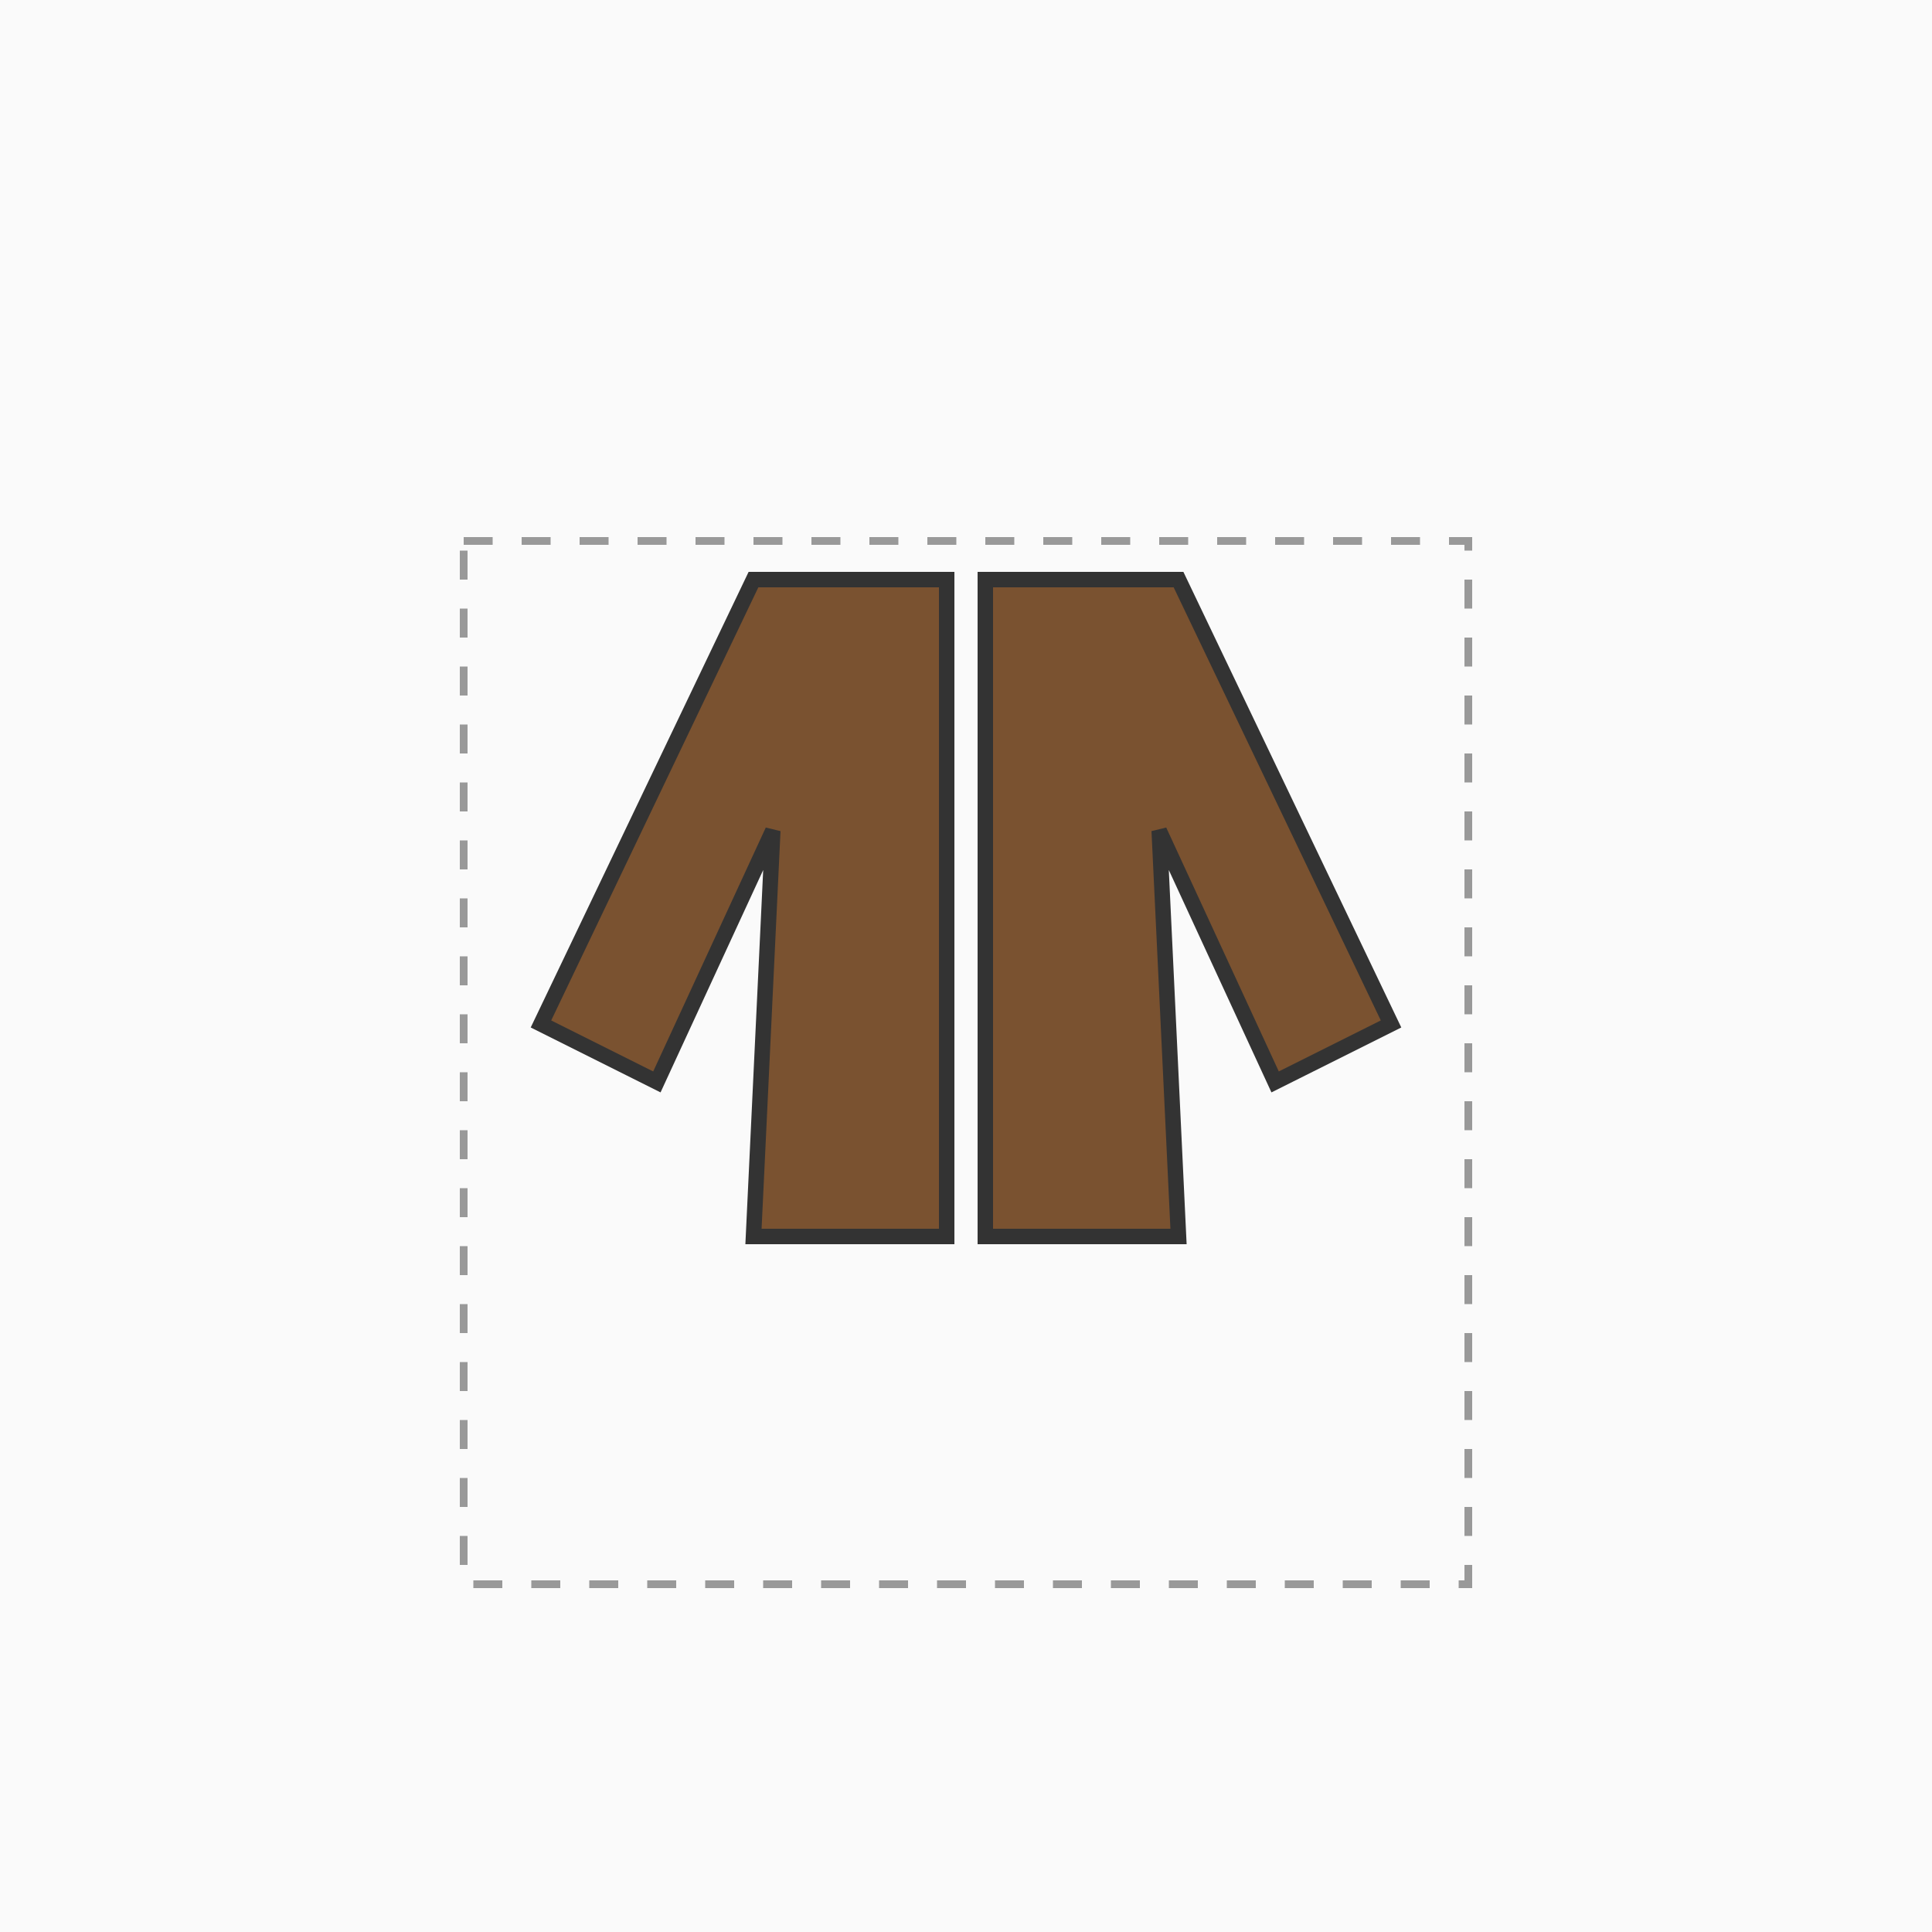
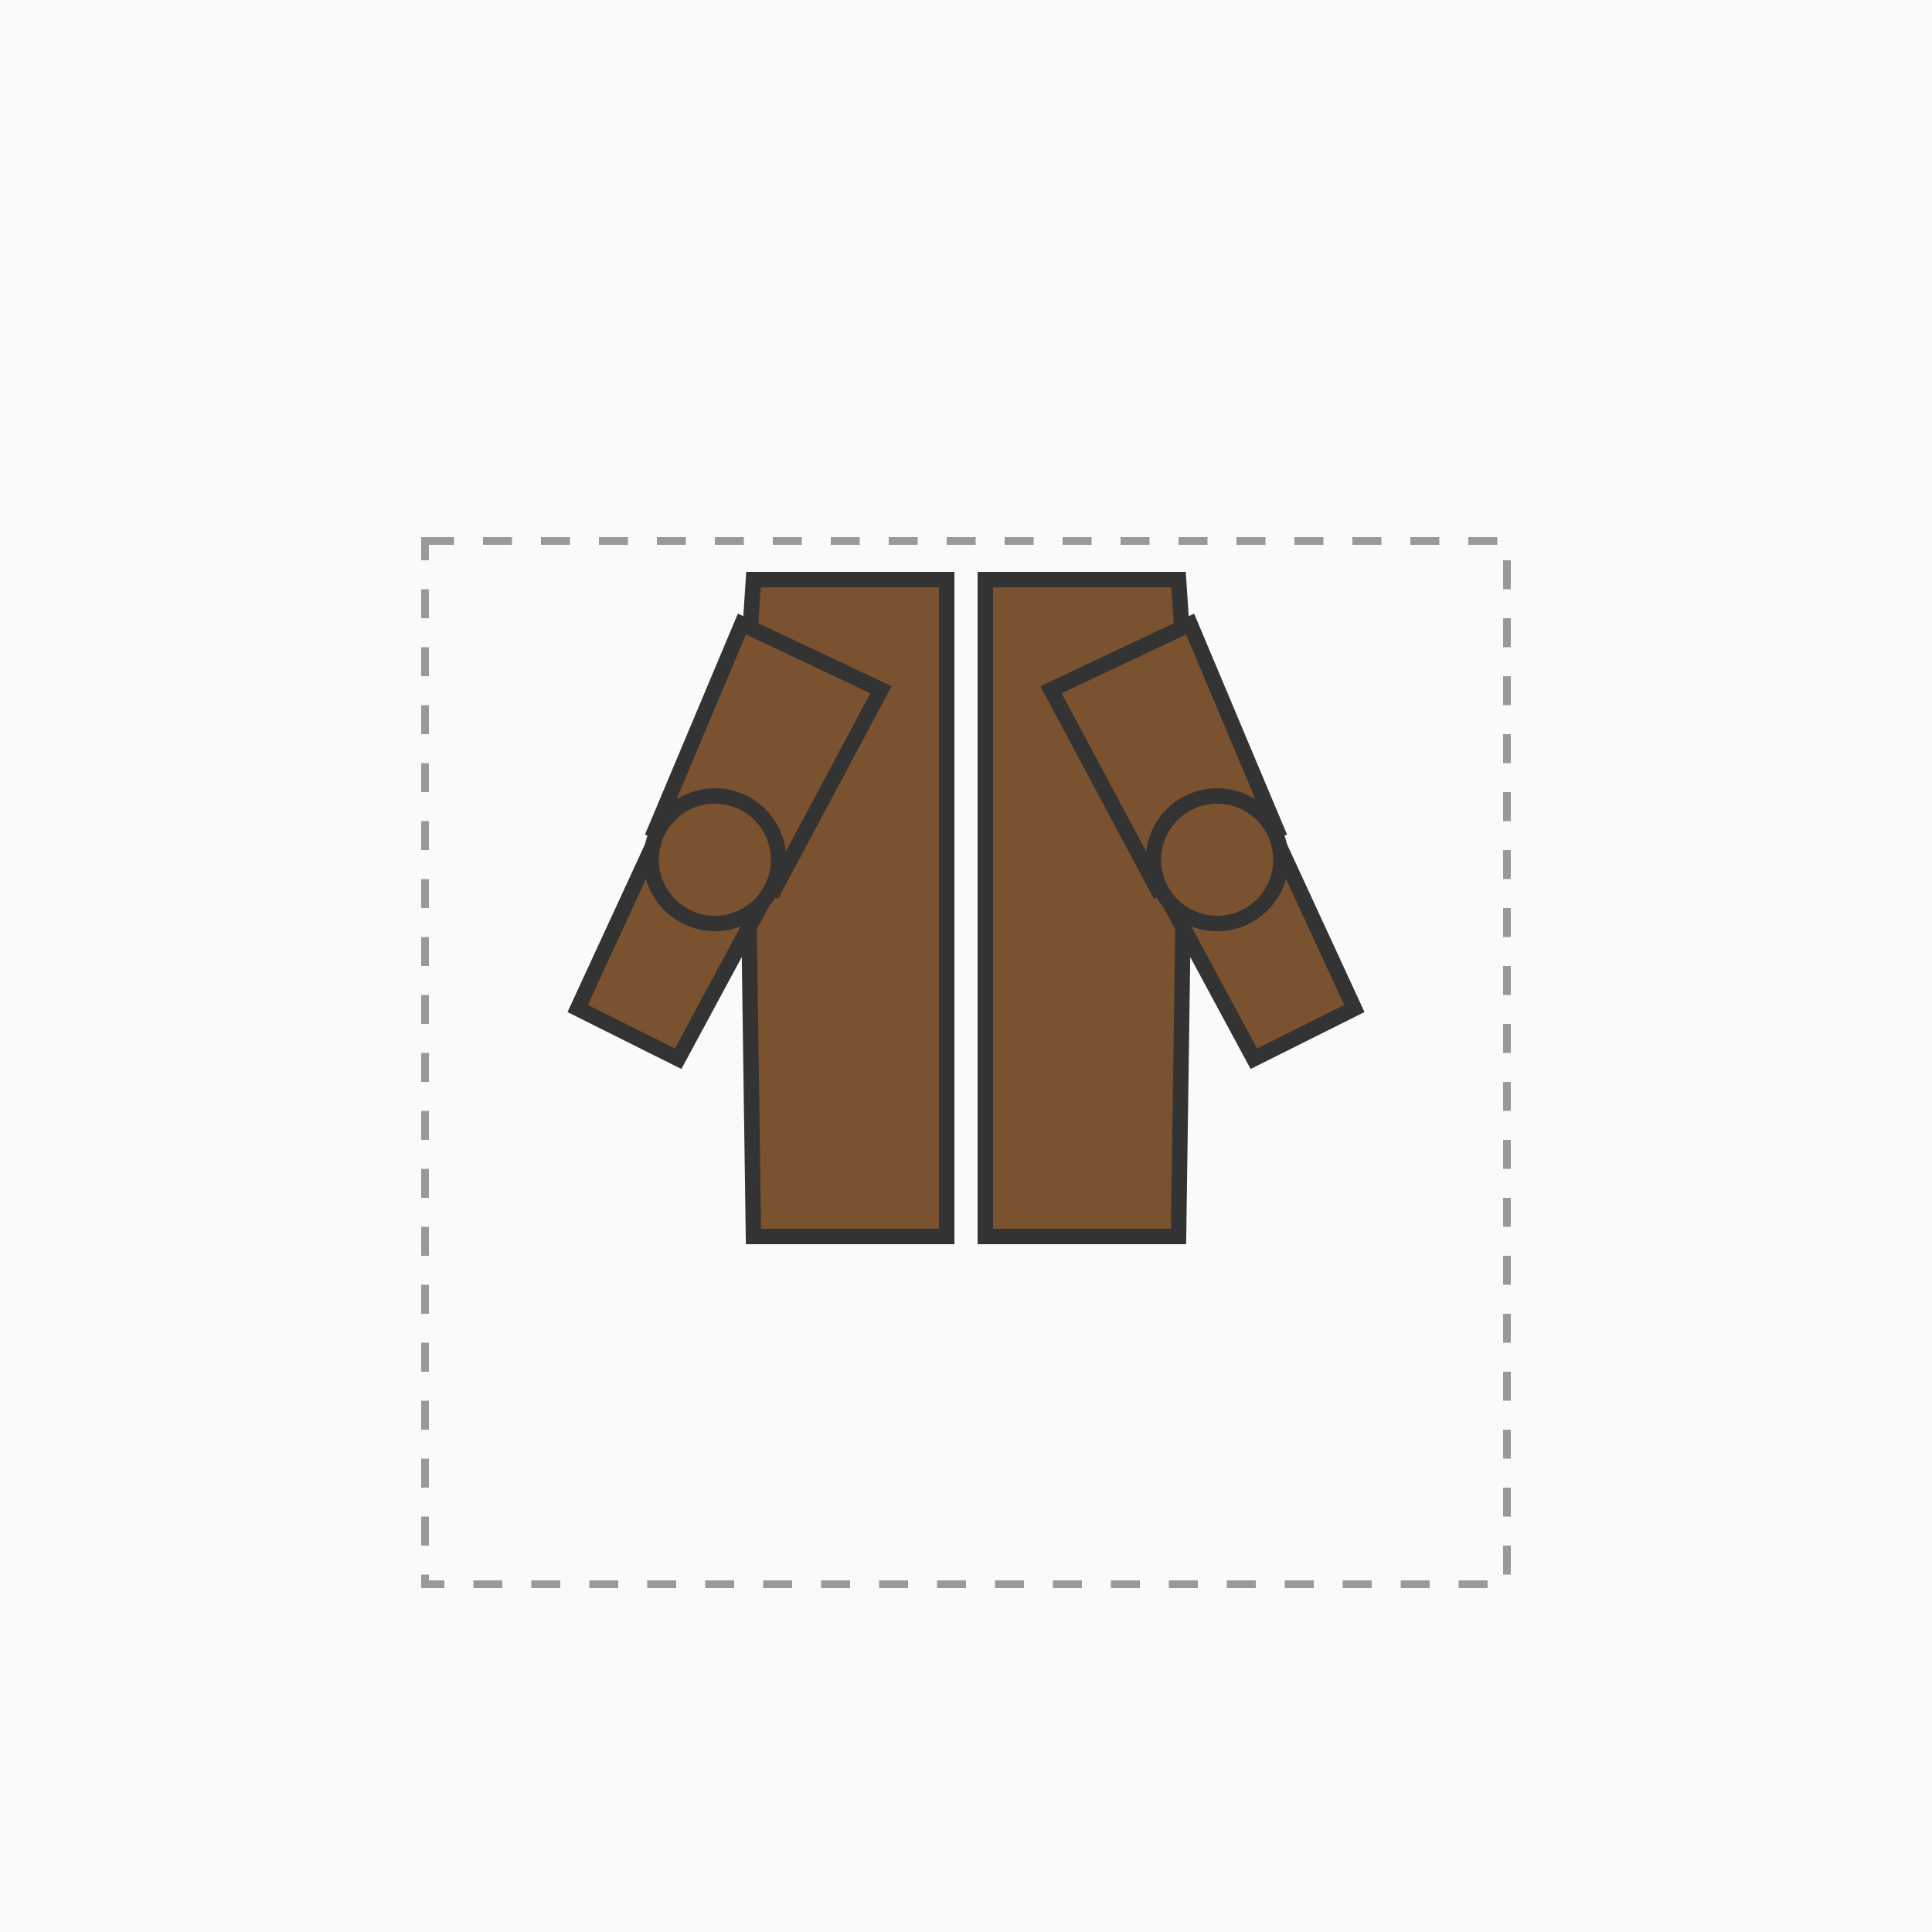
<svg xmlns="http://www.w3.org/2000/svg" viewBox="0 0 100 100" width="200" height="200">
  <rect width="100" height="100" fill="#fafafa" />
-   <rect x="24" y="28" width="52" height="54" fill="none" stroke="#999" stroke-width="0.4" stroke-dasharray="1.5 1.5" />
-   <polygon points="39,30 49,30 49,64 39,64 40,43 34,56 28,53" fill="#7A5230" stroke="#333" stroke-width="0.8" />
-   <polygon points="72,53 66,56 60,43 61,64 51,64 51,30 61,30" fill="#7A5230" stroke="#333" stroke-width="0.8" />
+   <rect x="22" y="28" width="56" height="54" fill="none" stroke="#999" stroke-width="0.4" stroke-dasharray="1.5 1.5" />
+   <polygon points="39,30 49,30 49,64 39,64 38.6,36" fill="#7A5230" stroke="#333" stroke-width="0.8" />
+   <polygon points="61.4,36 61,64 51,64 51,30 61,30" fill="#7A5230" stroke="#333" stroke-width="0.8" />
+   <polygon points="38.4,32.3 33.9,43 40.1,46 45.6,35.7" fill="#7A5230" stroke="#333" stroke-width="0.8" />
+   <polygon points="54.4,35.7 59.9,46 66.1,43 61.6,32.3" fill="#7A5230" stroke="#333" stroke-width="0.8" />
+   <polygon points="34.1,43.1 29.9,52.2 35.1,54.8 39.9,45.9" fill="#7A5230" stroke="#333" stroke-width="0.8" />
+   <polygon points="60.1,45.9 64.9,54.8 70.1,52.2 65.9,43.1" fill="#7A5230" stroke="#333" stroke-width="0.8" />
+   <ellipse cx="37" cy="44.5" rx="3.3" ry="3.3" fill="#7A5230" stroke="#333" stroke-width="0.8" />
+   <ellipse cx="63" cy="44.5" rx="3.3" ry="3.3" fill="#7A5230" stroke="#333" stroke-width="0.8" />
</svg>
